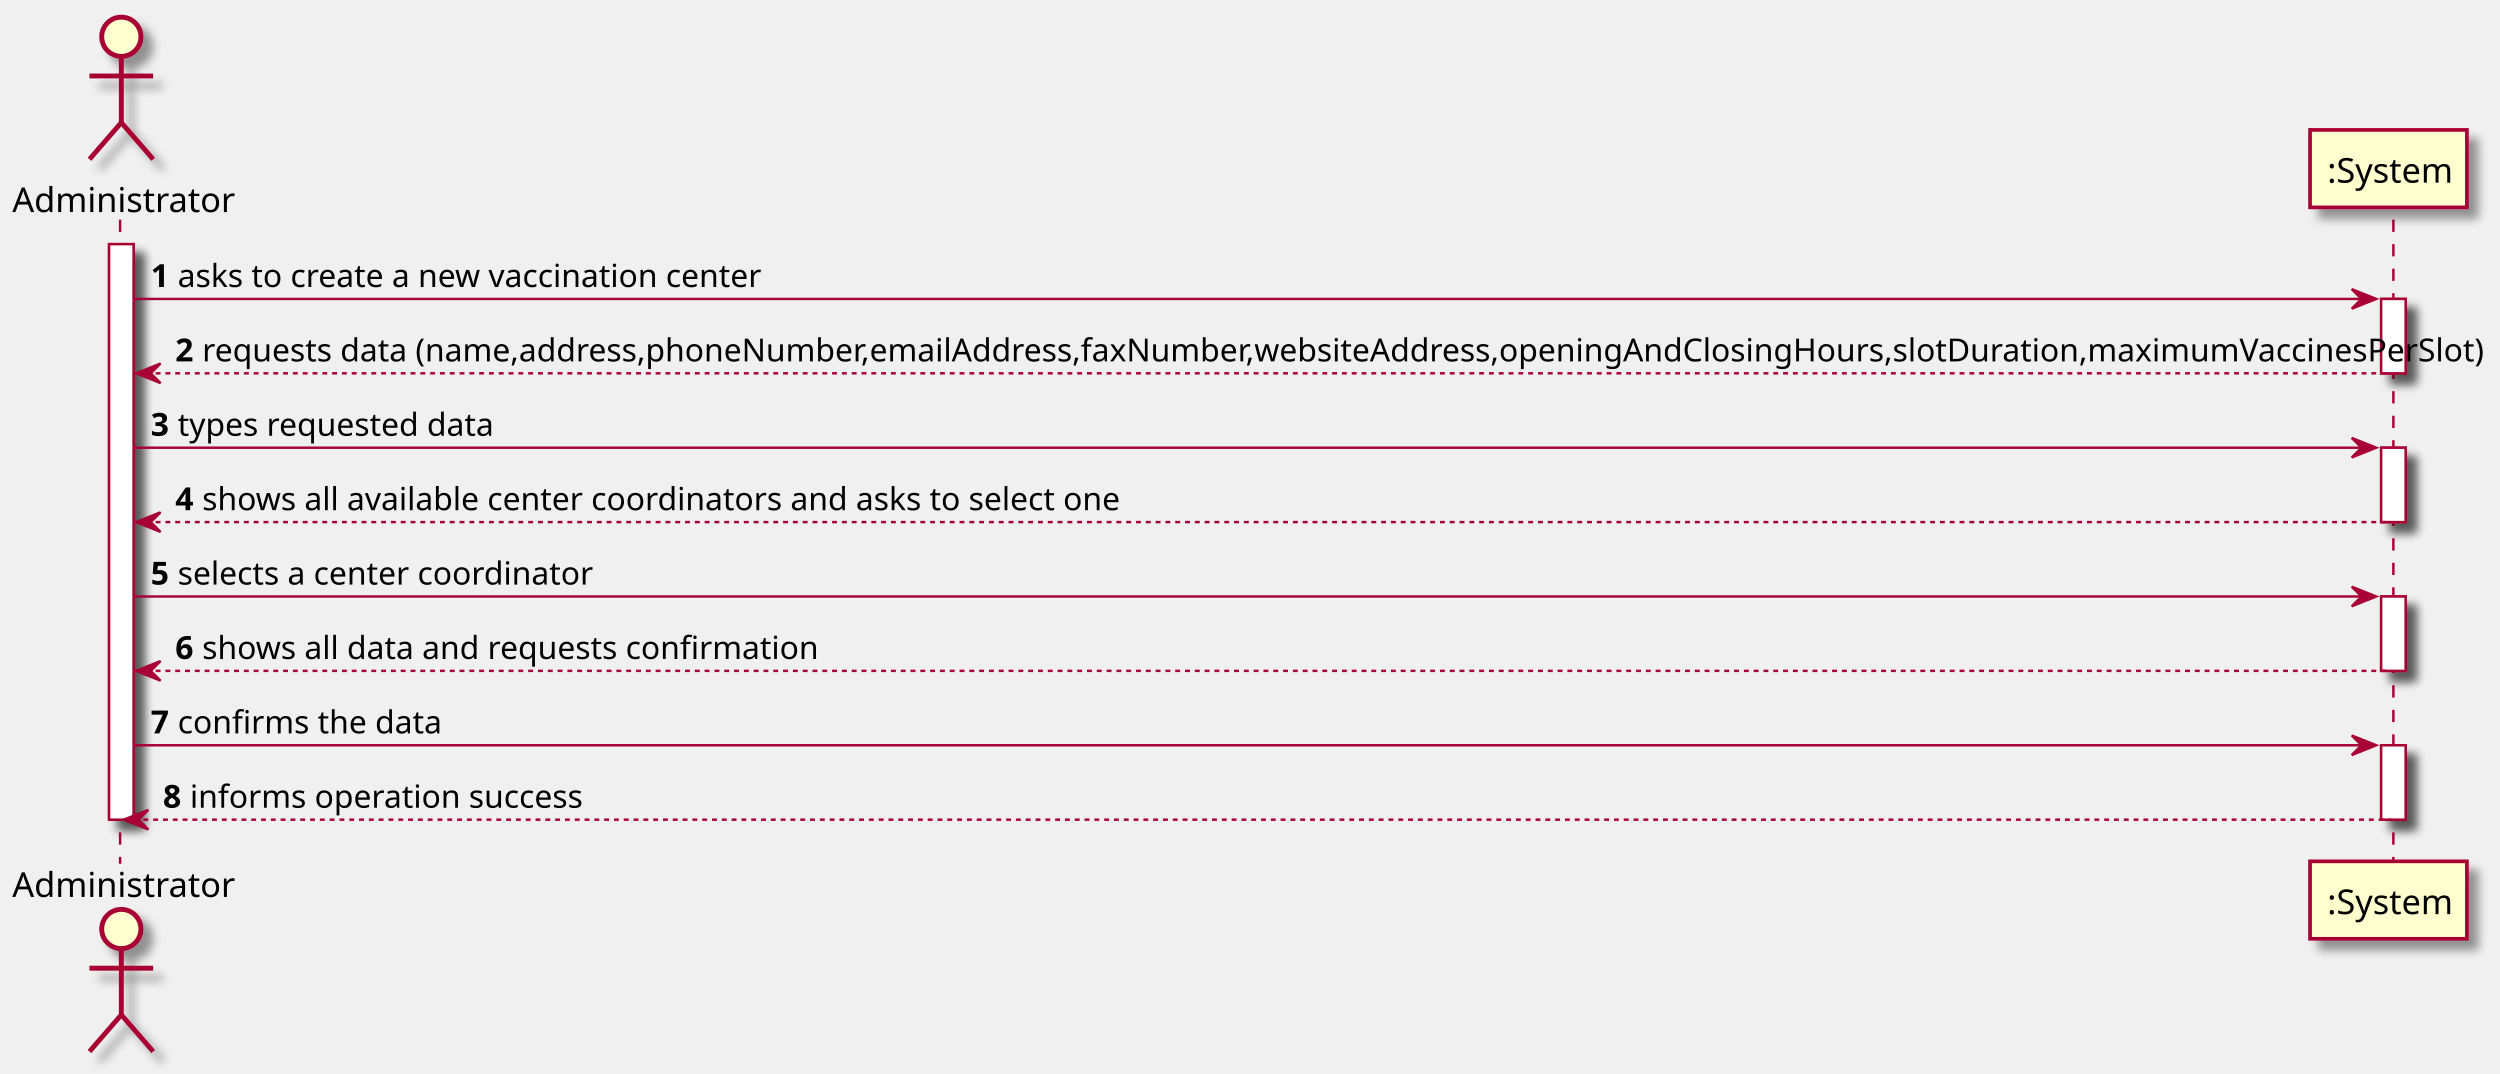
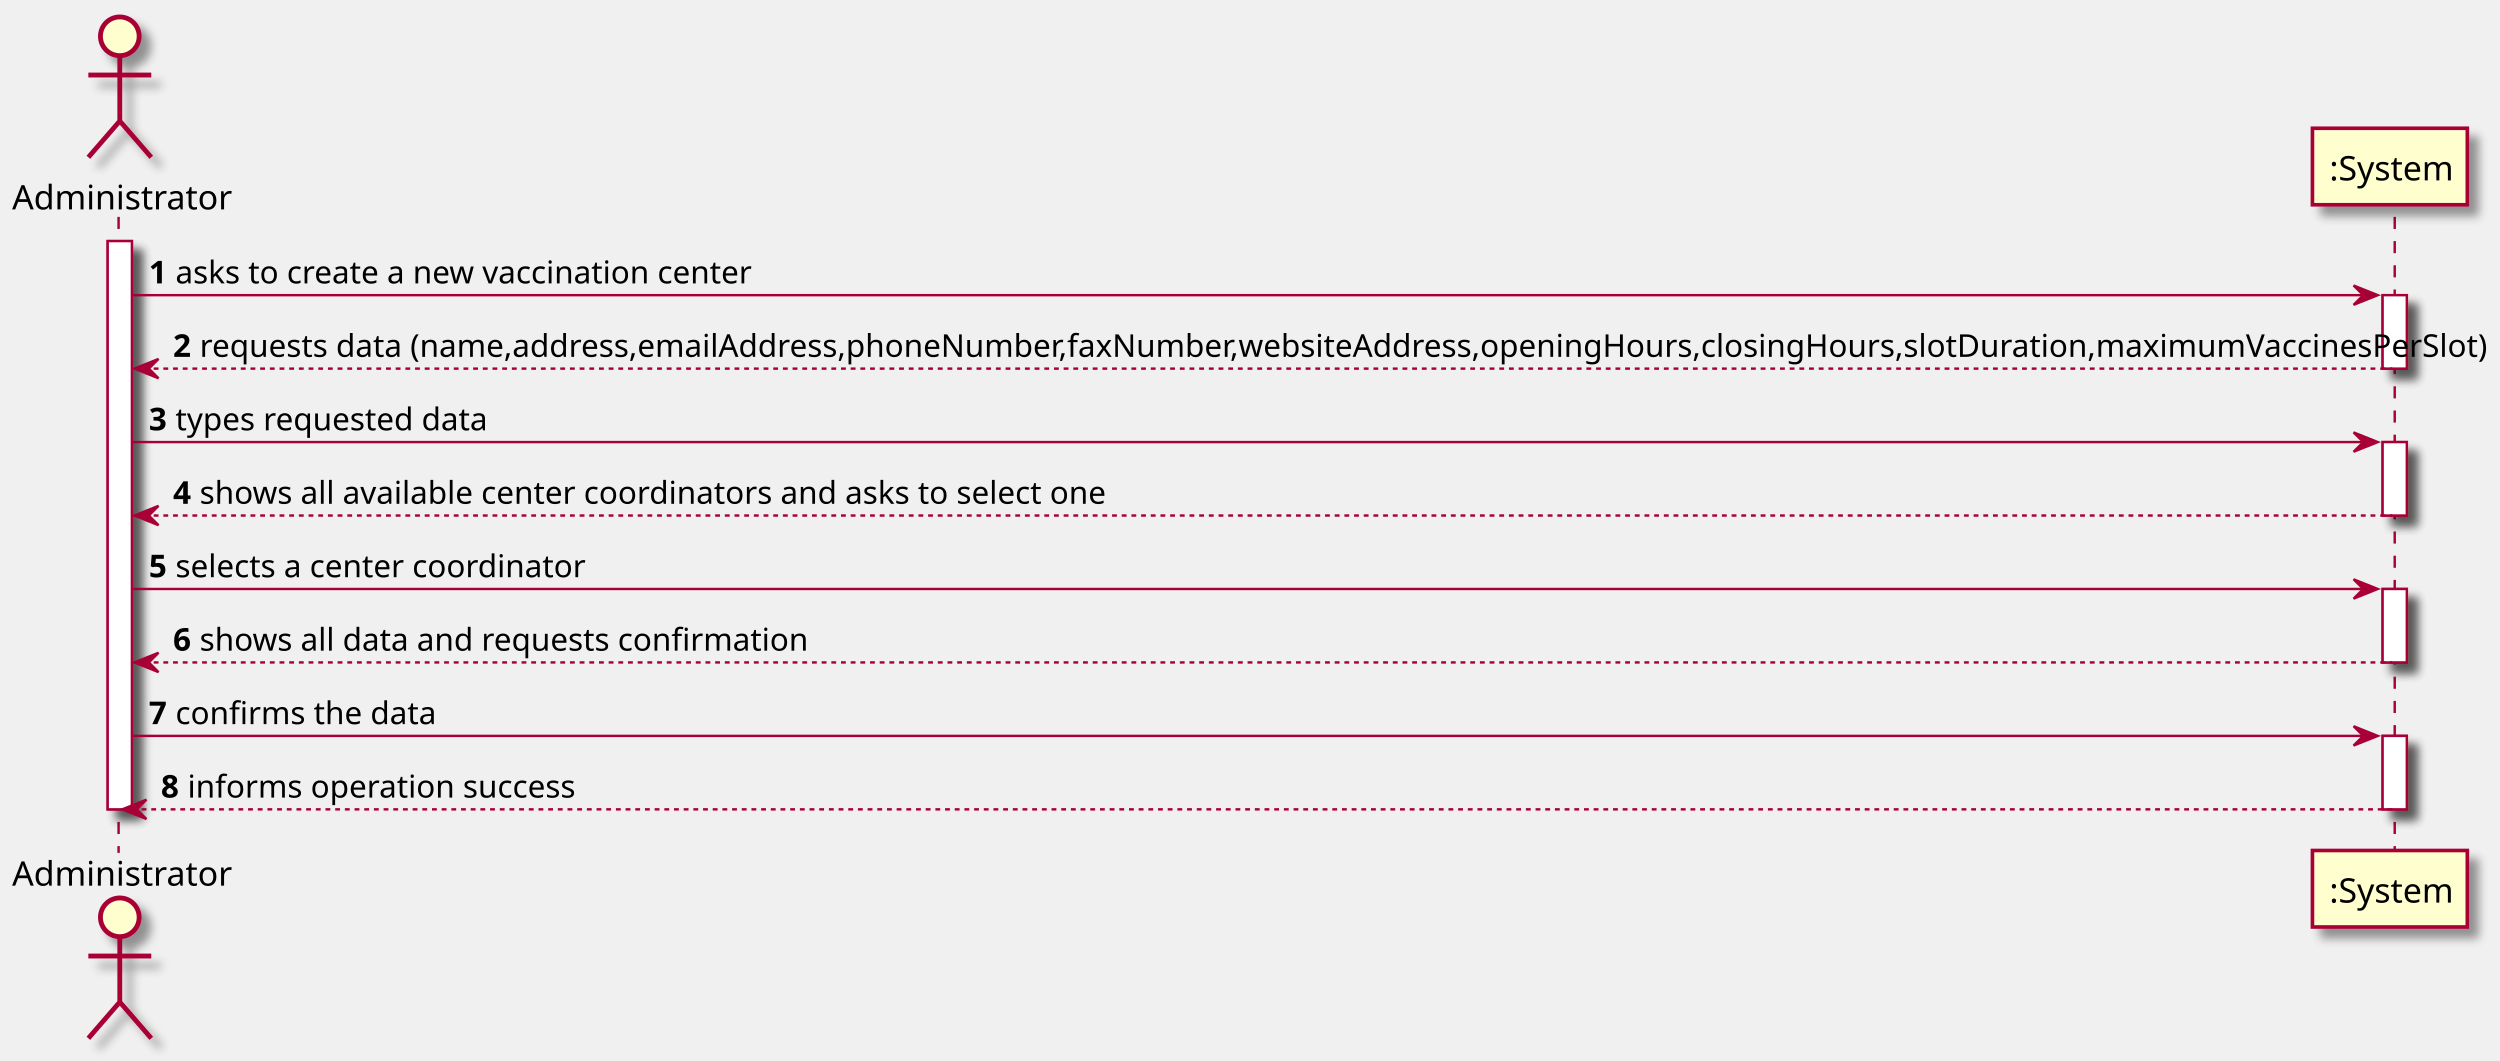
- <svg xmlns="http://www.w3.org/2000/svg" contentScriptType="application/ecmascript" contentStyleType="text/css" height="438px" preserveAspectRatio="none" style="width:1020px;height:438px;background:#FFFFFF;" version="1.1" viewBox="0 0 1020 438" width="1020px" zoomAndPan="magnify">
+ <svg xmlns="http://www.w3.org/2000/svg" contentScriptType="application/ecmascript" contentStyleType="text/css" height="438px" preserveAspectRatio="none" style="width:1033px;height:438px;background:#FFFFFF;" version="1.1" viewBox="0 0 1033 438" width="1033px" zoomAndPan="magnify">
  <defs>
-     <filter height="300%" id="f136fpae1y91cu" width="300%" x="-1" y="-1">
+     <filter height="300%" id="fz195ny97tvv6" width="300%" x="-1" y="-1">
      <feGaussianBlur result="blurOut" stdDeviation="2.0" />
      <feColorMatrix in="blurOut" result="blurOut2" type="matrix" values="0 0 0 0 0 0 0 0 0 0 0 0 0 0 0 0 0 0 .4 0" />
      <feOffset dx="4.0" dy="4.0" in="blurOut2" result="blurOut3" />
      <feBlend in="SourceGraphic" in2="blurOut3" mode="normal" />
    </filter>
  </defs>
  <g>
-     <rect fill="#FFFFFF" filter="url(#f136fpae1y91cu)" height="234.812" style="stroke:#A80036;stroke-width:1.0;" width="10" x="44.5" y="99.609" />
-     <rect fill="#FFFFFF" filter="url(#f136fpae1y91cu)" height="30.352" style="stroke:#A80036;stroke-width:1.0;" width="10" x="971.5" y="121.961" />
-     <rect fill="#FFFFFF" filter="url(#f136fpae1y91cu)" height="30.352" style="stroke:#A80036;stroke-width:1.0;" width="10" x="971.5" y="182.664" />
-     <rect fill="#FFFFFF" filter="url(#f136fpae1y91cu)" height="30.352" style="stroke:#A80036;stroke-width:1.0;" width="10" x="971.5" y="243.367" />
-     <rect fill="#FFFFFF" filter="url(#f136fpae1y91cu)" height="30.352" style="stroke:#A80036;stroke-width:1.0;" width="10" x="971.5" y="304.07" />
+     <rect fill="#FFFFFF" filter="url(#fz195ny97tvv6)" height="234.812" style="stroke:#A80036;stroke-width:1.0;" width="10" x="44.5" y="99.609" />
+     <rect fill="#FFFFFF" filter="url(#fz195ny97tvv6)" height="30.352" style="stroke:#A80036;stroke-width:1.0;" width="10" x="984.5" y="121.961" />
+     <rect fill="#FFFFFF" filter="url(#fz195ny97tvv6)" height="30.352" style="stroke:#A80036;stroke-width:1.0;" width="10" x="984.5" y="182.664" />
+     <rect fill="#FFFFFF" filter="url(#fz195ny97tvv6)" height="30.352" style="stroke:#A80036;stroke-width:1.0;" width="10" x="984.5" y="243.367" />
+     <rect fill="#FFFFFF" filter="url(#fz195ny97tvv6)" height="30.352" style="stroke:#A80036;stroke-width:1.0;" width="10" x="984.5" y="304.07" />
    <line style="stroke:#A80036;stroke-width:1.0;stroke-dasharray:5.0,5.0;" x1="49" x2="49" y1="89.609" y2="352.422" />
-     <line style="stroke:#A80036;stroke-width:1.0;stroke-dasharray:5.0,5.0;" x1="976.5" x2="976.5" y1="89.609" y2="352.422" />
+     <line style="stroke:#A80036;stroke-width:1.0;stroke-dasharray:5.0,5.0;" x1="989.5" x2="989.5" y1="89.609" y2="352.422" />
    <text fill="#000000" font-family="sans-serif" font-size="14" lengthAdjust="spacing" textLength="83" x="5" y="86.533">Administrator</text>
-     <ellipse cx="49.5" cy="15" fill="#FEFECE" filter="url(#f136fpae1y91cu)" rx="8" ry="8" style="stroke:#A80036;stroke-width:2.0;" />
-     <path d="M49.5,23 L49.5,50 M36.5,31 L62.5,31 M49.5,50 L36.5,65 M49.5,50 L62.5,65 " fill="none" filter="url(#f136fpae1y91cu)" style="stroke:#A80036;stroke-width:2.0;" />
+     <ellipse cx="49.5" cy="15" fill="#FEFECE" filter="url(#fz195ny97tvv6)" rx="8" ry="8" style="stroke:#A80036;stroke-width:2.0;" />
+     <path d="M49.5,23 L49.5,50 M36.5,31 L62.5,31 M49.5,50 L36.5,65 M49.5,50 L62.5,65 " fill="none" filter="url(#fz195ny97tvv6)" style="stroke:#A80036;stroke-width:2.0;" />
    <text fill="#000000" font-family="sans-serif" font-size="14" lengthAdjust="spacing" textLength="83" x="5" y="365.955">Administrator</text>
-     <ellipse cx="49.5" cy="379.031" fill="#FEFECE" filter="url(#f136fpae1y91cu)" rx="8" ry="8" style="stroke:#A80036;stroke-width:2.0;" />
-     <path d="M49.5,387.031 L49.5,414.031 M36.5,395.031 L62.5,395.031 M49.5,414.031 L36.5,429.031 M49.5,414.031 L62.5,429.031 " fill="none" filter="url(#f136fpae1y91cu)" style="stroke:#A80036;stroke-width:2.0;" />
-     <rect fill="#FEFECE" filter="url(#f136fpae1y91cu)" height="31.609" style="stroke:#A80036;stroke-width:1.5;" width="64" x="942.5" y="53" />
-     <text fill="#000000" font-family="sans-serif" font-size="14" lengthAdjust="spacing" textLength="50" x="949.5" y="74.533">:System</text>
-     <rect fill="#FEFECE" filter="url(#f136fpae1y91cu)" height="31.609" style="stroke:#A80036;stroke-width:1.5;" width="64" x="942.5" y="351.422" />
-     <text fill="#000000" font-family="sans-serif" font-size="14" lengthAdjust="spacing" textLength="50" x="949.5" y="372.955">:System</text>
-     <rect fill="#FFFFFF" filter="url(#f136fpae1y91cu)" height="234.812" style="stroke:#A80036;stroke-width:1.0;" width="10" x="44.5" y="99.609" />
-     <rect fill="#FFFFFF" filter="url(#f136fpae1y91cu)" height="30.352" style="stroke:#A80036;stroke-width:1.0;" width="10" x="971.5" y="121.961" />
-     <rect fill="#FFFFFF" filter="url(#f136fpae1y91cu)" height="30.352" style="stroke:#A80036;stroke-width:1.0;" width="10" x="971.5" y="182.664" />
-     <rect fill="#FFFFFF" filter="url(#f136fpae1y91cu)" height="30.352" style="stroke:#A80036;stroke-width:1.0;" width="10" x="971.5" y="243.367" />
-     <rect fill="#FFFFFF" filter="url(#f136fpae1y91cu)" height="30.352" style="stroke:#A80036;stroke-width:1.0;" width="10" x="971.5" y="304.07" />
-     <polygon fill="#A80036" points="959.5,117.961,969.5,121.961,959.5,125.961,963.5,121.961" style="stroke:#A80036;stroke-width:1.0;" />
-     <line style="stroke:#A80036;stroke-width:1.0;" x1="54.5" x2="965.5" y1="121.961" y2="121.961" />
+     <ellipse cx="49.5" cy="379.031" fill="#FEFECE" filter="url(#fz195ny97tvv6)" rx="8" ry="8" style="stroke:#A80036;stroke-width:2.0;" />
+     <path d="M49.5,387.031 L49.5,414.031 M36.5,395.031 L62.5,395.031 M49.5,414.031 L36.5,429.031 M49.5,414.031 L62.5,429.031 " fill="none" filter="url(#fz195ny97tvv6)" style="stroke:#A80036;stroke-width:2.0;" />
+     <rect fill="#FEFECE" filter="url(#fz195ny97tvv6)" height="31.609" style="stroke:#A80036;stroke-width:1.5;" width="64" x="955.5" y="53" />
+     <text fill="#000000" font-family="sans-serif" font-size="14" lengthAdjust="spacing" textLength="50" x="962.5" y="74.533">:System</text>
+     <rect fill="#FEFECE" filter="url(#fz195ny97tvv6)" height="31.609" style="stroke:#A80036;stroke-width:1.5;" width="64" x="955.5" y="351.422" />
+     <text fill="#000000" font-family="sans-serif" font-size="14" lengthAdjust="spacing" textLength="50" x="962.5" y="372.955">:System</text>
+     <rect fill="#FFFFFF" filter="url(#fz195ny97tvv6)" height="234.812" style="stroke:#A80036;stroke-width:1.0;" width="10" x="44.5" y="99.609" />
+     <rect fill="#FFFFFF" filter="url(#fz195ny97tvv6)" height="30.352" style="stroke:#A80036;stroke-width:1.0;" width="10" x="984.5" y="121.961" />
+     <rect fill="#FFFFFF" filter="url(#fz195ny97tvv6)" height="30.352" style="stroke:#A80036;stroke-width:1.0;" width="10" x="984.5" y="182.664" />
+     <rect fill="#FFFFFF" filter="url(#fz195ny97tvv6)" height="30.352" style="stroke:#A80036;stroke-width:1.0;" width="10" x="984.5" y="243.367" />
+     <rect fill="#FFFFFF" filter="url(#fz195ny97tvv6)" height="30.352" style="stroke:#A80036;stroke-width:1.0;" width="10" x="984.5" y="304.07" />
+     <polygon fill="#A80036" points="972.5,117.961,982.5,121.961,972.5,125.961,976.5,121.961" style="stroke:#A80036;stroke-width:1.0;" />
+     <line style="stroke:#A80036;stroke-width:1.0;" x1="54.5" x2="978.5" y1="121.961" y2="121.961" />
    <text fill="#000000" font-family="sans-serif" font-size="13" font-weight="bold" lengthAdjust="spacing" textLength="7" x="61.5" y="117.105">1</text>
    <text fill="#000000" font-family="sans-serif" font-size="13" lengthAdjust="spacing" textLength="229" x="72.5" y="117.105">asks to create a new vaccination center</text>
    <polygon fill="#A80036" points="65.5,148.312,55.5,152.312,65.5,156.312,61.5,152.312" style="stroke:#A80036;stroke-width:1.0;" />
-     <line style="stroke:#A80036;stroke-width:1.0;stroke-dasharray:2.0,2.0;" x1="59.5" x2="975.5" y1="152.312" y2="152.312" />
+     <line style="stroke:#A80036;stroke-width:1.0;stroke-dasharray:2.0,2.0;" x1="59.5" x2="988.5" y1="152.312" y2="152.312" />
    <text fill="#000000" font-family="sans-serif" font-size="13" font-weight="bold" lengthAdjust="spacing" textLength="7" x="71.5" y="147.456">2</text>
-     <text fill="#000000" font-family="sans-serif" font-size="13" lengthAdjust="spacing" textLength="882" x="82.5" y="147.456">requests data (name,address,phoneNumber,emailAddress,faxNumber,websiteAddress,openingAndClosingHours,slotDuration,maximumVaccinesPerSlot)</text>
-     <polygon fill="#A80036" points="959.5,178.664,969.5,182.664,959.5,186.664,963.5,182.664" style="stroke:#A80036;stroke-width:1.0;" />
-     <line style="stroke:#A80036;stroke-width:1.0;" x1="54.5" x2="965.5" y1="182.664" y2="182.664" />
+     <text fill="#000000" font-family="sans-serif" font-size="13" lengthAdjust="spacing" textLength="895" x="82.5" y="147.456">requests data (name,address,emailAddress,phoneNumber,faxNumber,websiteAddress,openingHours,closingHours,slotDuration,maximumVaccinesPerSlot)</text>
+     <polygon fill="#A80036" points="972.5,178.664,982.5,182.664,972.5,186.664,976.5,182.664" style="stroke:#A80036;stroke-width:1.0;" />
+     <line style="stroke:#A80036;stroke-width:1.0;" x1="54.5" x2="978.5" y1="182.664" y2="182.664" />
    <text fill="#000000" font-family="sans-serif" font-size="13" font-weight="bold" lengthAdjust="spacing" textLength="7" x="61.5" y="177.808">3</text>
    <text fill="#000000" font-family="sans-serif" font-size="13" lengthAdjust="spacing" textLength="122" x="72.5" y="177.808">types requested data</text>
    <polygon fill="#A80036" points="65.5,209.016,55.5,213.016,65.5,217.016,61.5,213.016" style="stroke:#A80036;stroke-width:1.0;" />
-     <line style="stroke:#A80036;stroke-width:1.0;stroke-dasharray:2.0,2.0;" x1="59.5" x2="975.5" y1="213.016" y2="213.016" />
+     <line style="stroke:#A80036;stroke-width:1.0;stroke-dasharray:2.0,2.0;" x1="59.5" x2="988.5" y1="213.016" y2="213.016" />
    <text fill="#000000" font-family="sans-serif" font-size="13" font-weight="bold" lengthAdjust="spacing" textLength="7" x="71.5" y="208.159">4</text>
    <text fill="#000000" font-family="sans-serif" font-size="13" lengthAdjust="spacing" textLength="358" x="82.5" y="208.159">shows all available center coordinators and asks to select one</text>
-     <polygon fill="#A80036" points="959.5,239.367,969.5,243.367,959.5,247.367,963.5,243.367" style="stroke:#A80036;stroke-width:1.0;" />
-     <line style="stroke:#A80036;stroke-width:1.0;" x1="54.5" x2="965.5" y1="243.367" y2="243.367" />
+     <polygon fill="#A80036" points="972.5,239.367,982.5,243.367,972.5,247.367,976.5,243.367" style="stroke:#A80036;stroke-width:1.0;" />
+     <line style="stroke:#A80036;stroke-width:1.0;" x1="54.5" x2="978.5" y1="243.367" y2="243.367" />
    <text fill="#000000" font-family="sans-serif" font-size="13" font-weight="bold" lengthAdjust="spacing" textLength="7" x="61.5" y="238.511">5</text>
    <text fill="#000000" font-family="sans-serif" font-size="13" lengthAdjust="spacing" textLength="161" x="72.5" y="238.511">selects a center coordinator</text>
    <polygon fill="#A80036" points="65.5,269.719,55.5,273.719,65.5,277.719,61.5,273.719" style="stroke:#A80036;stroke-width:1.0;" />
-     <line style="stroke:#A80036;stroke-width:1.0;stroke-dasharray:2.0,2.0;" x1="59.5" x2="975.5" y1="273.719" y2="273.719" />
+     <line style="stroke:#A80036;stroke-width:1.0;stroke-dasharray:2.0,2.0;" x1="59.5" x2="988.5" y1="273.719" y2="273.719" />
    <text fill="#000000" font-family="sans-serif" font-size="13" font-weight="bold" lengthAdjust="spacing" textLength="7" x="71.5" y="268.862">6</text>
    <text fill="#000000" font-family="sans-serif" font-size="13" lengthAdjust="spacing" textLength="236" x="82.5" y="268.862">shows all data and requests confirmation</text>
-     <polygon fill="#A80036" points="959.5,300.07,969.5,304.07,959.5,308.07,963.5,304.07" style="stroke:#A80036;stroke-width:1.0;" />
-     <line style="stroke:#A80036;stroke-width:1.0;" x1="54.5" x2="965.5" y1="304.07" y2="304.07" />
+     <polygon fill="#A80036" points="972.5,300.07,982.5,304.07,972.5,308.07,976.5,304.07" style="stroke:#A80036;stroke-width:1.0;" />
+     <line style="stroke:#A80036;stroke-width:1.0;" x1="54.5" x2="978.5" y1="304.07" y2="304.07" />
    <text fill="#000000" font-family="sans-serif" font-size="13" font-weight="bold" lengthAdjust="spacing" textLength="7" x="61.5" y="299.214">7</text>
    <text fill="#000000" font-family="sans-serif" font-size="13" lengthAdjust="spacing" textLength="100" x="72.5" y="299.214">confirms the data</text>
    <polygon fill="#A80036" points="60.5,330.422,50.5,334.422,60.5,338.422,56.5,334.422" style="stroke:#A80036;stroke-width:1.0;" />
-     <line style="stroke:#A80036;stroke-width:1.0;stroke-dasharray:2.0,2.0;" x1="54.5" x2="975.5" y1="334.422" y2="334.422" />
+     <line style="stroke:#A80036;stroke-width:1.0;stroke-dasharray:2.0,2.0;" x1="54.5" x2="988.5" y1="334.422" y2="334.422" />
    <text fill="#000000" font-family="sans-serif" font-size="13" font-weight="bold" lengthAdjust="spacing" textLength="7" x="66.5" y="329.565">8</text>
    <text fill="#000000" font-family="sans-serif" font-size="13" lengthAdjust="spacing" textLength="152" x="77.5" y="329.565">informs operation success</text>
  </g>
</svg>
